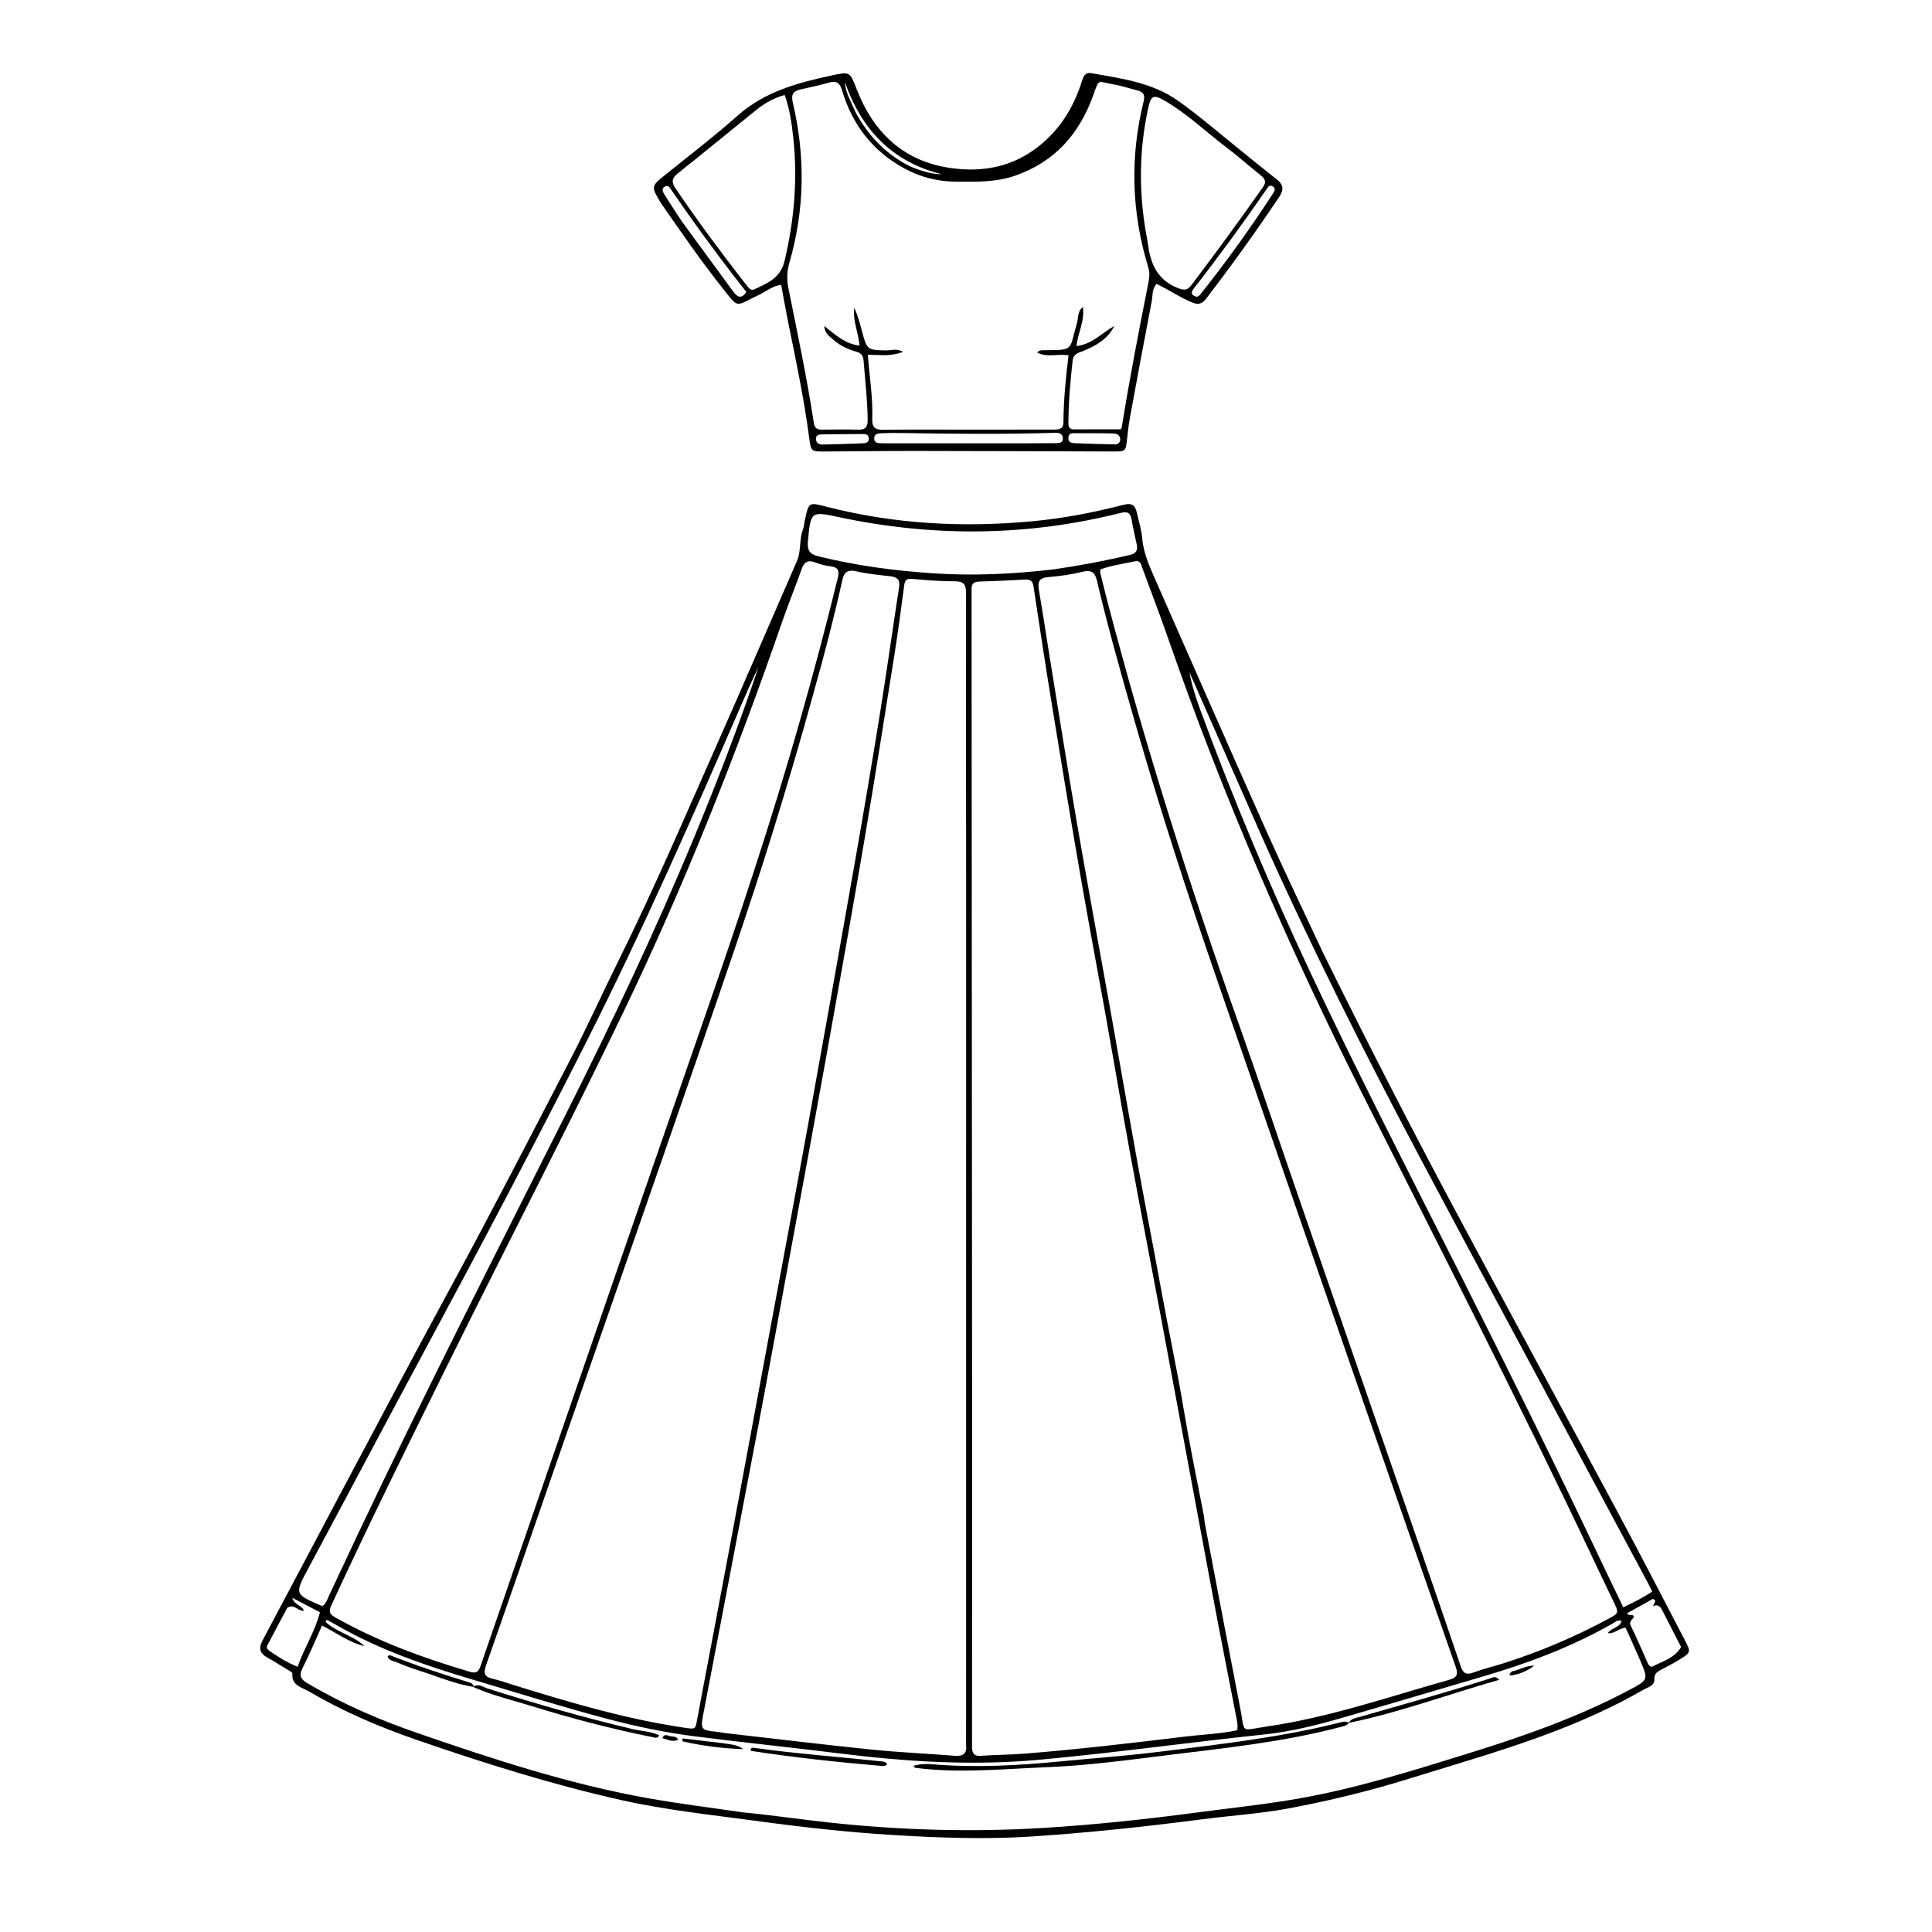
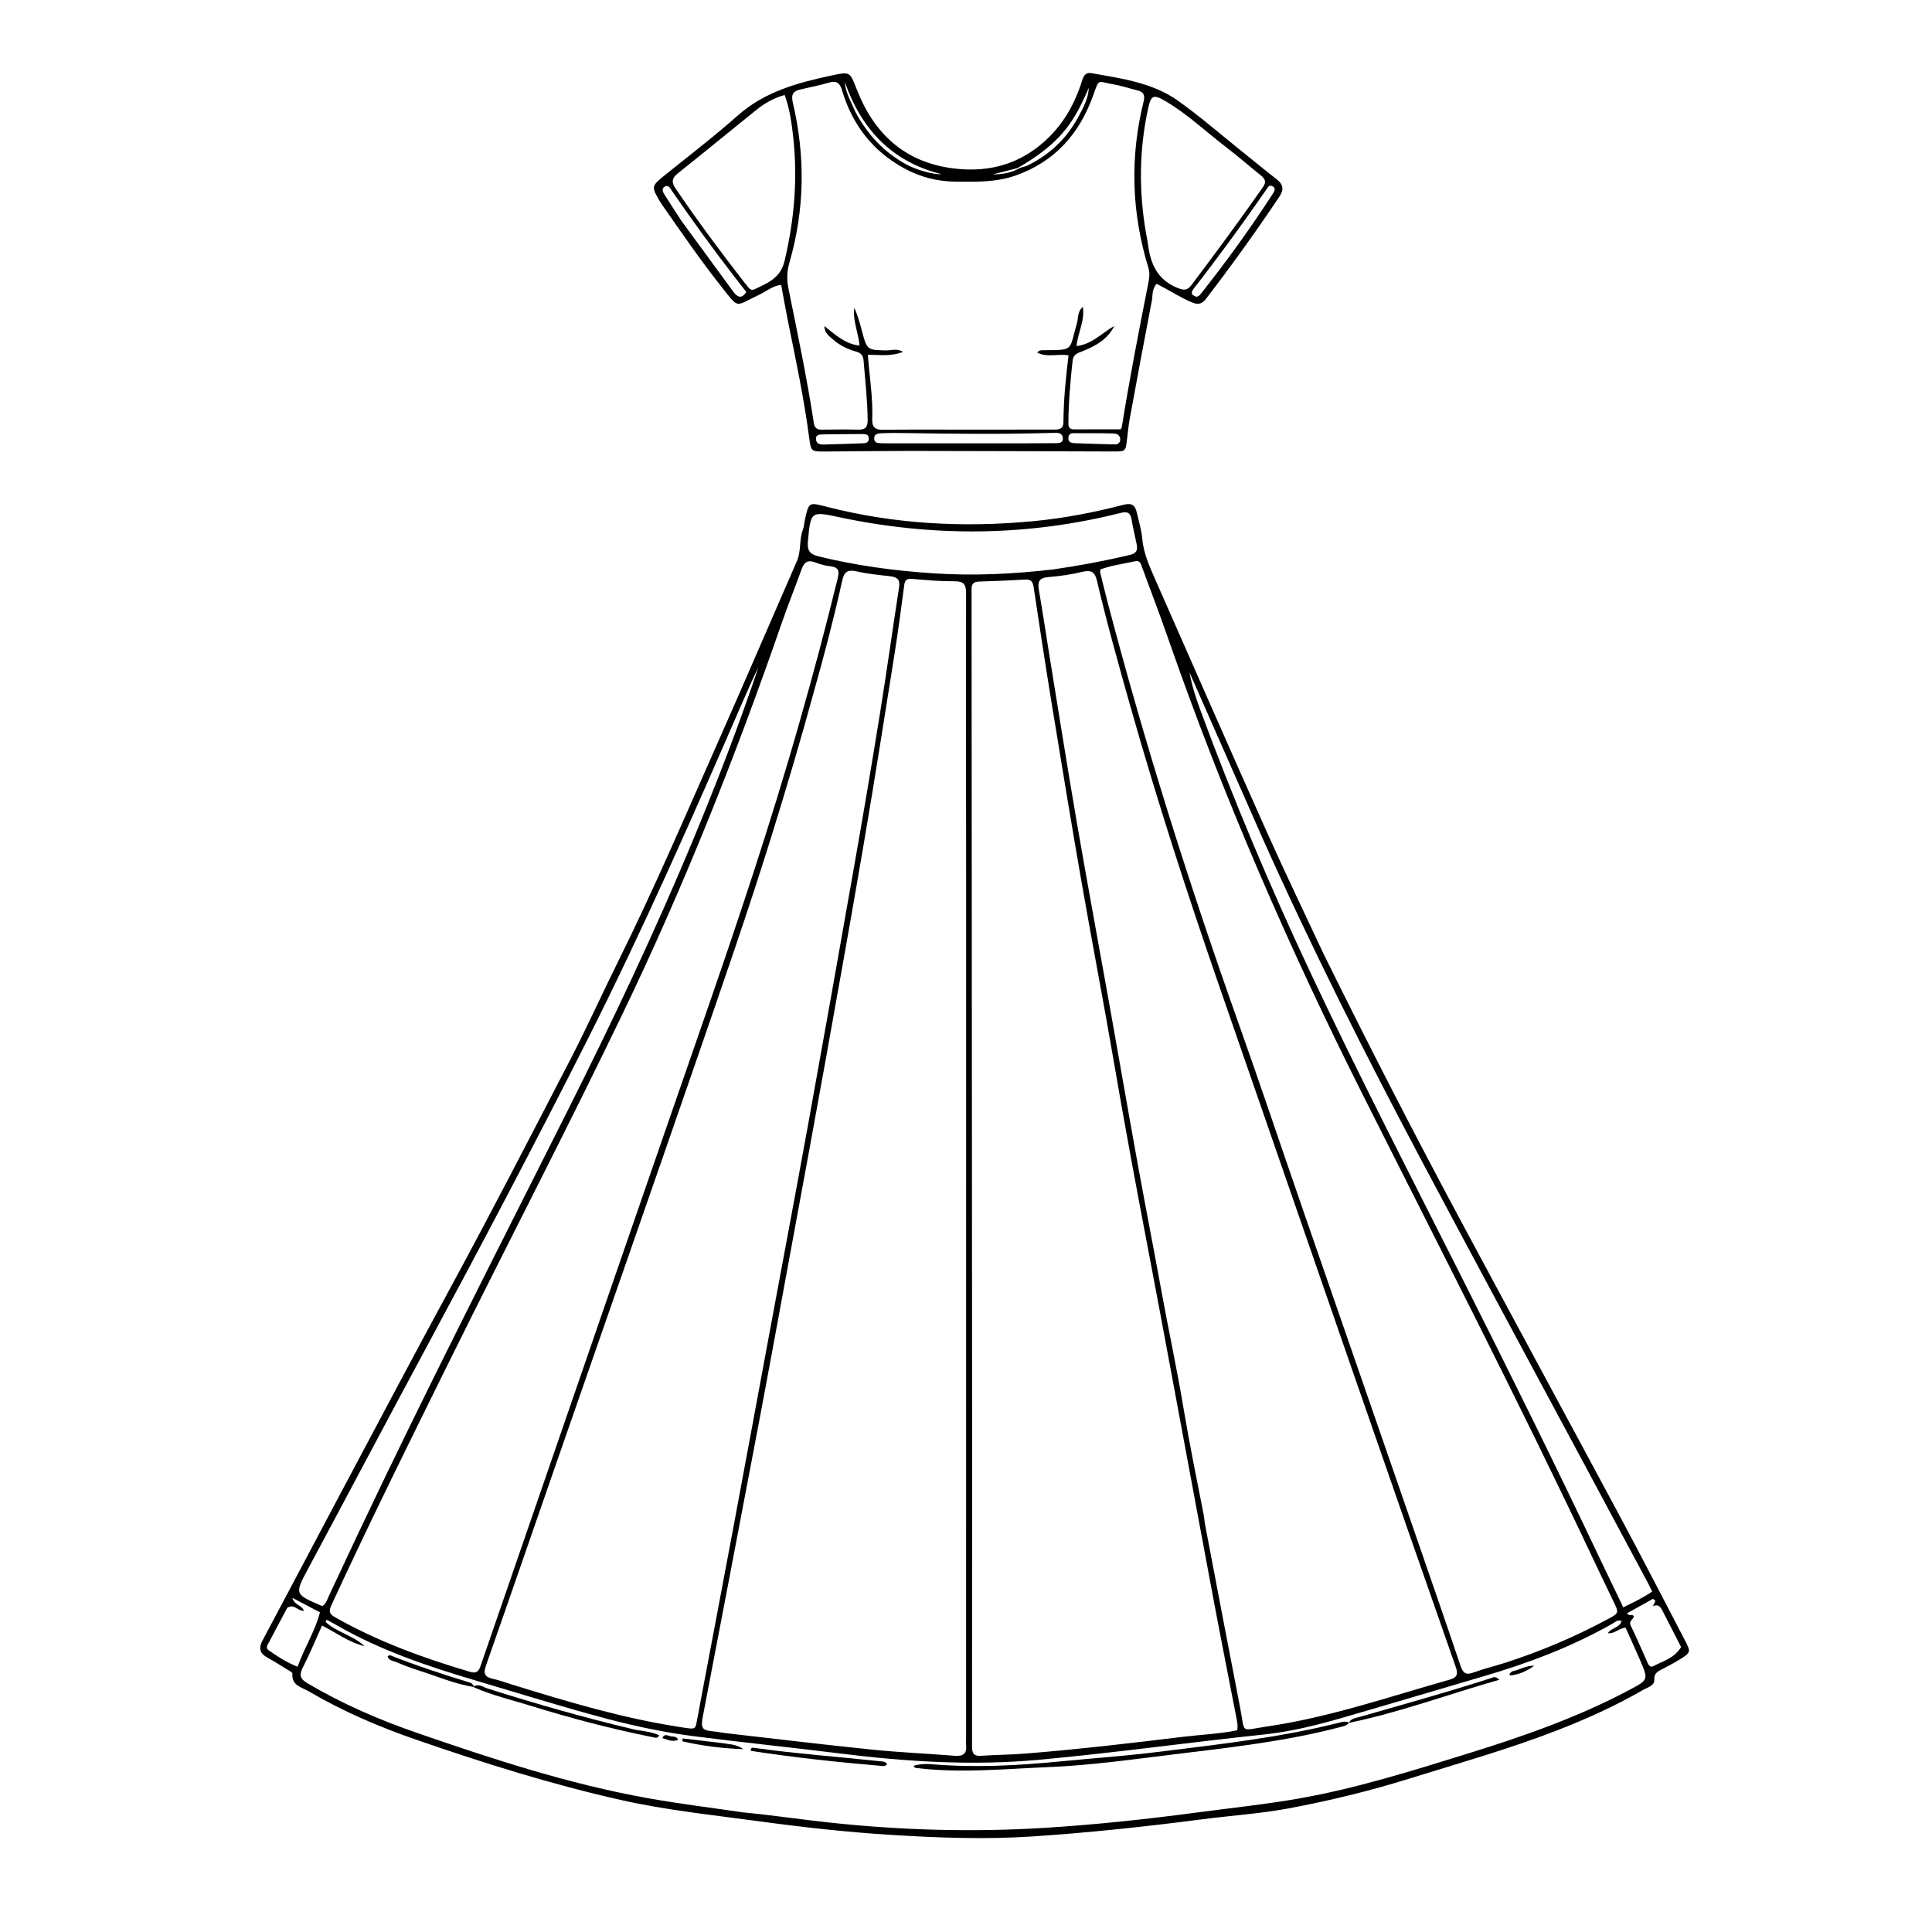
<svg xmlns="http://www.w3.org/2000/svg" version="1.1" id="Layer_1" x="0px" y="0px" width="1024" height="1024" viewBox="0 0 1024 1024" enable-background="new 0 0 1024 1024" xml:space="preserve">
  <path fill="#000000" opacity="1" stroke="none" d=" M701.509,505.54   C725.093,553.388 749.285,600.501 774.322,647.177   C802.27,699.279 830.468,751.247 858.408,803.352   C870.136,825.224 881.515,847.283 892.985,869.293   C896.34,875.731 896.257,875.862 889.886,879.787   C887.054,881.531 884.086,883.058 881.147,884.623   C878.823,885.861 876.632,886.621 876.819,890.328   C876.978,893.466 873.188,894.35 870.849,895.703   C856.251,904.144 840.908,911.073 825.216,917.163   C799.58,927.113 773.115,934.563 746.886,942.734   C725.874,949.28 704.489,954.467 682.952,958.492   C668.005,961.285 652.613,962.266 637.444,964.235   C607.396,968.134 577.276,971.372 547.048,973.363   C522.096,975.006 497.135,974.075 472.183,972.526   C448.57,971.06 425.084,968.415 401.673,965.233   C377.457,961.941 353.122,959.439 329.2,954.06   C292.267,945.754 256.251,934.425 220.529,922.057   C200.806,915.229 181.678,907.048 163.668,896.454   C159.97,894.279 154.394,893.411 154.979,886.97   C155.034,886.368 153.32,885.525 152.346,884.926   C148.799,882.747 145.265,880.536 141.634,878.503   C137.641,876.266 136.979,873.534 139.17,869.435   C152.598,844.314 165.829,819.088 179.215,793.944   C199.179,756.444 219,718.866 239.28,681.537   C260.834,641.862 281.465,601.706 302.257,561.635   C311.152,544.491 319.056,526.836 327.65,509.532   C346.406,471.771 362.952,433.007 380.03,394.487   C394.341,362.208 408.244,329.748 422.382,297.392   C424.707,292.071 423.513,286.149 425.532,280.783   C426.167,279.094 426.249,277.202 426.641,275.415   C428.69,266.073 428.676,266.154 438.096,268.577   C474.136,277.843 510.658,279.744 547.637,276.238   C563.948,274.691 579.9,271.582 595.695,267.512   C599.837,266.445 601.671,267.832 602.503,271.579   C603.511,276.124 604.998,280.631 605.384,285.23   C606.056,293.243 609.3,300.308 612.446,307.445   C632.056,351.942 651.565,396.484 671.406,440.878   C681.055,462.467 691.349,483.768 701.509,505.54  M515.253,773.5   C515.244,823.983 515.249,874.465 515.196,924.948   C515.193,928.283 515.33,930.923 519.858,930.613   C527.664,930.079 535.509,930.065 543.306,929.442   C571.33,927.204 599.249,923.936 627.152,920.531   C636.682,919.369 646.319,919.034 655.764,917.076   C656.238,914.265 655.582,911.853 655.111,909.425   C651.061,888.522 646.916,867.637 642.987,846.712   C635.377,806.184 627.901,765.631 620.346,725.093   C616.417,704.014 612.498,682.932 608.469,661.872   C602.156,628.878 596.027,595.853 590.353,562.739   C584.88,530.796 578.717,498.973 573.158,467.044   C567.742,435.93 562.624,404.762 557.534,373.592   C554.132,352.761 550.955,331.892 547.819,311.019   C547.381,308.102 546.294,307.003 543.331,307.178   C535.189,307.657 527.038,307.994 518.885,308.249   C516.168,308.334 514.877,309.437 514.953,312.161   C514.995,313.659 514.946,315.16 514.947,316.659   C515.051,468.606 515.155,620.553 515.253,773.5  M512.077,507.5   C512.077,494.834 512.085,482.168 512.076,469.501   C512.041,417.837 511.951,366.173 512.05,314.51   C512.059,309.851 510.862,308.059 505.932,308.09   C498.457,308.136 490.966,307.477 483.506,306.841   C480.746,306.605 479.638,307.259 479.264,310.112   C477.624,322.634 475.948,335.156 473.967,347.628   C468.724,380.64 463.525,413.662 457.918,446.614   C451.419,484.798 444.585,522.926 437.745,561.051   C431.873,593.783 425.811,626.481 419.791,659.186   C413.865,691.377 407.991,723.578 401.909,755.739   C392.207,807.035 382.356,858.301 372.558,909.578   C371.295,916.185 371.978,917.111 378.55,917.732   C380.701,917.935 382.828,918.393 384.977,918.638   C410.604,921.562 436.211,924.676 461.868,927.299   C476.606,928.805 491.431,929.451 506.207,930.61   C510.506,930.947 512.524,929.393 512.063,924.977   C511.96,923.987 512.049,922.978 512.049,921.978   C512.059,784.152 512.069,646.326 512.077,507.5  M638.101,803.471   C638.292,804.95 638.405,806.444 638.684,807.906   C644.9,840.502 651.058,873.108 657.401,905.68   C660.011,919.088 656.991,917.194 671.57,915.069   C704.623,910.251 736.164,899.335 768.17,890.307   C772.172,889.178 772.983,887.538 771.575,883.525   C753.331,831.508 735.21,779.448 717.138,727.37   C693.502,659.262 669.944,591.126 646.342,523.006   C629.274,473.746 613.221,424.163 599.015,373.996   C592.8,352.046 586.641,330.075 581.427,307.859   C580.366,303.338 578.503,301.888 573.738,303.06   C567.784,304.524 561.627,305.382 555.508,305.881   C550.578,306.283 549.912,308.57 550.646,312.802   C552.688,324.587 554.424,336.424 556.348,348.229   C561.16,377.752 565.813,407.303 570.893,436.78   C576.508,469.359 582.553,501.864 588.364,534.409   C593.298,562.047 598.081,589.713 603.092,617.337   C607.2,639.982 611.638,662.566 615.756,685.209   C619.432,705.421 623.799,725.497 627.179,745.772   C630.361,764.865 634.259,783.838 638.101,803.471  M431.56,365.959   C424.429,392.138 416.692,418.142 408.633,444.048   C396.368,483.477 382.769,522.464 369.289,561.485   C344.555,633.081 319.527,704.575 294.65,776.121   C282.291,811.663 270.06,847.249 257.582,882.75   C256.105,886.953 256.846,888.847 261.168,889.794   C264.733,890.574 268.189,891.858 271.687,892.939   C300.637,901.892 329.66,910.596 359.688,915.247   C370.269,916.886 368.141,917.168 370.049,908.55   C370.479,906.606 370.757,904.628 371.127,902.67   C376.986,871.643 382.892,840.625 388.698,809.588   C395.201,774.819 401.612,740.033 408.065,705.255   C414.891,668.471 421.843,631.709 428.514,594.896   C436.874,548.763 445.088,502.602 453.202,456.425   C457.832,430.072 462.295,403.688 466.543,377.271   C470.079,355.283 473.134,333.218 476.541,311.209   C477.165,307.182 475.476,305.84 471.839,305.423   C465.894,304.741 459.889,304.188 454.077,302.852   C449.438,301.785 447.451,302.957 446.418,307.608   C442.128,326.943 437.173,346.118 431.56,365.959  M739.19,781.446   C743.221,793.088 747.263,804.725 751.279,816.371   C758.931,838.565 766.644,860.737 774.136,882.984   C775.426,886.816 777.01,887.939 780.948,886.48   C786.245,884.518 791.78,883.203 797.173,881.488   C816.273,875.414 834.644,867.599 852.295,858.111   C858.174,854.951 858.107,854.88 855.11,848.663   C851.422,841.01 847.744,833.352 844.118,825.669   C805.156,743.106 763.38,661.937 722.37,580.392   C683.025,502.161 648.257,422.032 619.466,339.32   C615.032,326.583 610.252,313.966 605.563,301.32   C604.905,299.545 604.473,296.874 601.803,297.453   C595.54,298.814 589.115,299.636 583.247,301.806   C583.157,302.67 583.03,303.019 583.103,303.319   C584.413,308.645 585.693,313.979 587.084,319.283   C606.902,394.853 630.458,469.255 656.633,542.854   C667.952,574.682 678.666,606.726 689.711,638.653   C706.094,686.01 722.525,733.35 739.19,781.446  M424.06,381.68   C431.203,356.707 437.872,331.611 444.032,306.375   C444.939,302.658 444.496,300.684 440.309,300.182   C437.522,299.848 434.714,299.116 432.095,298.097   C428.22,296.59 426.229,297.899 424.9,301.605   C421.47,311.167 417.666,320.596 414.344,330.194   C389.968,400.624 362.492,469.794 330.156,536.973   C300.461,598.666 268.873,659.418 238.525,720.788   C217.258,763.796 195.958,806.785 175.845,850.352   C174.461,853.351 173.976,855.13 177.502,857.131   C200.116,869.964 224.309,878.786 249.142,886.104   C252.351,887.05 253.64,886.073 254.645,883.154   C276.54,819.538 298.476,755.935 320.442,692.343   C337.622,642.604 354.804,592.866 372.073,543.158   C390.547,489.982 408.486,436.637 424.06,381.68  M393.79,960.593   C409.183,962.063 424.476,964.36 439.853,966.014   C477.546,970.068 515.245,971.143 553.08,968.833   C580.489,967.16 607.756,964.212 634.961,960.595   C652.746,958.23 670.623,956.366 688.281,953.27   C718.664,947.944 748.067,938.693 777.483,929.578   C807.115,920.396 836.345,910.224 863.818,895.579   C873.67,890.327 873.706,890.28 869.32,880   C866.803,874.102 864.092,868.285 861.582,862.685   C857.811,863.091 855.765,866.062 852.165,865.592   C854.106,862.619 858.516,862.842 859.482,859.143   C857.31,858.316 856.062,859.751 854.726,860.512   C833.177,872.786 810.171,881.474 786.45,888.432   C761.55,895.736 736.687,903.169 711.761,910.38   C698.157,914.315 684.356,917.794 670.294,919.275   C630.408,923.477 590.687,929.051 550.727,932.715   C515.277,935.966 480.148,933.734 445.099,929.364   C419.331,926.152 393.498,923.535 367.745,920.223   C352.352,918.243 337.203,915.067 322.225,911.121   C298.557,904.885 275.212,897.525 251.744,890.589   C226.267,883.058 201.272,874.574 178.158,861.235   C176.521,860.291 174.847,859.41 173.191,858.5   C172.98,858.886 172.769,859.273 172.558,859.659   C178.574,865.242 187.195,866.777 193.2,872.481   C185.131,870.568 178.503,865.581 170.703,861.567   C167.236,869.209 164.122,876.714 160.444,883.932   C158.389,887.965 159.216,889.959 163.013,892.202   C181.317,903.015 200.681,911.418 220.723,918.36   C260.855,932.26 301.194,945.49 343.107,953.024   C359.619,955.992 376.297,958.034 393.79,960.593  M668.846,443.561   C656.045,414.49 643.244,385.419 630.444,356.349   C631.708,363.176 633.743,369.656 636.09,376.02   C653.619,423.551 673.265,470.212 694.818,516.043   C720.043,569.684 747.202,622.379 773.891,675.299   C799.168,725.419 824.077,775.717 848.13,826.437   C852.104,834.817 856.164,843.158 860.371,851.906   C865.902,849.25 870.895,846.834 875.71,843.556   C874.766,841.672 874.064,840.182 873.287,838.732   C862.594,818.76 851.896,798.79 841.189,778.825   C811.902,724.216 782.434,669.703 753.369,614.975   C723.597,558.914 695.075,502.222 668.846,443.561  M367.999,443.583   C380.259,413.929 391.802,384.004 402.017,353.569   C399.125,359.526 396.398,365.551 393.765,371.617   C367.445,432.27 340.795,492.776 310.982,551.818   C283.58,606.085 255.208,659.848 226.388,713.376   C205.307,752.529 184.551,791.857 163.535,831.045   C156.068,844.97 155.912,844.887 170.489,851.127   C170.622,851.184 170.814,851.102 171.113,851.071   C172.902,849.802 173.484,847.639 174.388,845.726   C179.583,834.734 184.688,823.7 189.88,812.708   C225.234,737.861 262.938,664.174 300.075,590.213   C324.15,542.264 347.166,493.86 367.999,443.583  M558.494,301.771   C572.151,299.798 585.695,297.266 599.12,294.05   C602.414,293.261 603.054,291.42 602.492,288.609   C601.611,284.209 600.489,279.851 599.779,275.425   C599.176,271.671 597.514,270.972 593.901,271.88   C544.312,284.341 494.518,284.711 444.576,274.083   C429.679,270.914 429.692,271.034 428.211,286.854   C427.771,291.556 428.992,293.697 433.768,294.872   C453.861,299.812 474.225,302.538 494.849,303.885   C515.856,305.257 536.742,304.314 558.494,301.771  M891.005,872.946   C887.752,866.6 884.503,860.252 881.242,853.91   C880.247,851.977 879.267,849.99 876.039,851.272   C876.635,850.151 876.866,849.729 877.086,849.302   C877.429,848.636 877.478,848.046 876.053,847.455   C871.731,849.857 867.066,852.45 862.344,855.074   C863.606,857.002 865.146,855.083 865.986,856.762   C865.746,858.319 863.058,859.07 864.354,861.675   C867.527,868.053 870.25,874.655 873.186,881.152   C873.737,882.371 874.574,883.96 876.078,883.182   C881.395,880.43 887.513,878.875 891.005,872.946  M152.245,852.197   C149.041,858.217 145.809,864.223 142.654,870.269   C141.927,871.662 140.501,873.342 142.431,874.701   C147.119,878.001 151.935,881.125 157.741,883.422   C161.273,873.304 166.946,864.786 169.584,854.552   C164.777,852.029 160.248,849.652 154.978,846.886   C156.038,850.977 160.084,850.628 161.063,853.753   C157.725,853.939 155.901,849.774 152.245,852.197  z" />
-   <path fill="#000000" opacity="1" stroke="none" d=" M551.088,77.097   C562.499,67.863 569.384,56.077 573.577,42.591   C574.376,40.019 575.546,38.263 578.429,38.774   C594.323,41.592 610.622,43.711 624.177,53.269   C635.586,61.314 646.153,70.556 657.074,79.292   C663.575,84.492 669.969,89.83 676.551,94.924   C680.102,97.673 680.668,100.402 678.111,104.216   C665.679,122.76 652.673,140.885 639.051,158.572   C636.961,161.285 634.741,161.556 631.656,160.236   C625.235,157.489 619.4,153.628 613.076,150.426   C610.451,153.184 611.04,156.589 610.471,159.526   C606.454,180.257 602.628,201.025 598.812,221.795   C598.152,225.388 597.774,229.036 597.365,232.671   C596.619,239.309 596.65,239.318 589.735,239.298   C554.92,239.199 520.105,239.05 485.29,239.016   C469.3,239 453.309,239.216 437.319,239.306   C429.984,239.348 429.832,239.328 428.881,232.068   C426.182,211.461 421.897,191.149 417.752,170.807   C416.43,164.319 415.308,157.789 414.038,150.977   C409.433,151.494 406.122,154.49 402.306,156.267   C389.212,162.365 392.021,164.129 382.428,152.029   C371.244,137.924 361.063,123.093 350.782,108.334   C350.402,107.788 350.052,107.219 349.71,106.648   C345.109,98.967 345.299,98.534 352.36,92.858   C365.339,82.425 378.57,72.263 391.026,61.23   C405.419,48.482 422.927,43.829 440.913,39.971   C450.561,37.903 450.477,38.032 454.044,47.24   C463.033,70.446 479.045,85.623 504.243,89.112   C521.137,91.451 537.107,88.42 551.088,77.097    M573.661,186.221   C571.192,186.995 568.865,187.98 568.53,190.987   C567.296,202.07 566.343,213.172 566.276,224.338   C566.262,226.678 567.16,227.611 569.527,227.588   C577.653,227.51 585.78,227.558 594.004,227.558   C594.195,227.146 594.511,226.724 594.585,226.264   C598.645,200.98 603.526,175.848 608.497,150.731   C609.067,147.849 609.623,145.022 608.668,141.911   C599.726,112.785 598.788,83.368 606.139,53.774   C606.979,50.394 606.119,48.717 602.881,47.918   C598.52,46.841 594.231,45.374 589.818,44.638   C581.588,43.266 582.741,41.275 579.427,50.512   C572.123,70.873 559.19,85.666 538.234,93.048   C527.826,96.714 517.243,96.344 506.626,96.282   C497.02,96.226 487.825,93.903 479.34,89.279   C462.54,80.123 451.717,66.097 446.301,47.881   C445.173,44.089 443.482,42.62 439.494,43.752   C434.536,45.16 429.487,46.261 424.449,47.368   C420.473,48.242 419.164,49.931 420.213,54.384   C426.899,82.777 426.546,111.114 418.402,139.216   C417.078,143.784 416.935,148.139 417.885,152.844   C422.654,176.475 427.668,200.065 431.299,223.908   C431.711,226.608 432.751,227.738 435.405,227.714   C441.899,227.657 448.397,227.546 454.886,227.73   C458.925,227.844 459.938,226.088 459.884,222.291   C459.737,211.786 458.545,201.375 457.692,190.929   C457.479,188.318 456.234,187.045 453.891,186.392   C449.343,185.125 445.126,183.139 441.595,179.971   C439.686,178.259 437.112,176.863 436.88,172.773   C442.894,177.575 447.997,182.325 455.57,183.183   C454.948,176.065 451.842,169.883 452.818,163.124   C454.696,167.353 455.873,171.727 457.028,176.107   C459.469,185.364 459.865,185.557 469.559,185.732   C472.298,185.781 475.244,184.492 478.624,186.482   C472.214,189.056 466.231,188.04 459.966,188.017   C460.817,199.55 462.73,210.73 462.304,222.017   C462.139,226.401 463.805,227.866 468.099,227.802   C481.087,227.611 494.08,227.709 507.071,227.703   C524.06,227.696 541.05,227.704 558.04,227.692   C560.779,227.69 563.615,227.781 563.642,223.806   C563.721,212.002 564.872,200.271 566.353,188.341   C560.862,187.351 555.138,189.674 549.716,186.854   C550.976,185.509 552.02,185.64 552.999,185.631   C569.625,185.474 566.475,186.114 570.825,171.211   C571.601,168.552 570.92,165.27 573.938,162.664   C575.057,170.199 571.225,176.362 570.591,183.434   C578.92,182.432 584.136,176.406 590.602,172.754   C587.153,179.723 581.057,183.208 573.661,186.221  M607.475,123.943   C607.826,125.896 608.262,127.839 608.513,129.805   C609.829,140.095 613.647,148.431 624.175,152.623   C627.578,153.978 629.295,154.004 631.562,151.002   C644.482,133.895 657.166,116.622 669.474,99.069   C671.469,96.224 670.294,94.599 668.089,92.824   C661.862,87.813 655.836,82.541 649.485,77.693   C638.907,69.616 629.217,60.334 617.671,53.578   C611.178,49.778 610.023,50.528 608.449,57.853   C603.777,79.591 603.528,101.392 607.475,123.943  M394.651,149.873   C396.275,151.313 397.173,154.629 400.019,153.273   C406.811,150.036 413.662,147.45 415.827,138.322   C420.949,116.732 422.846,95.038 420.456,73.036   C419.642,65.546 418.642,57.96 415.896,50.345   C409.946,51.999 405.13,54.822 400.733,58.366   C386.876,69.533 373.135,80.846 359.213,91.931   C356.029,94.466 355.839,96.633 358.048,99.884   C369.532,116.779 381.674,133.188 394.651,149.873  M540.5,234.985   C546.993,234.957 553.487,234.957 559.98,234.883   C561.718,234.864 563.487,234.544 563.339,232.196   C563.21,230.128 561.765,229.42 559.884,229.406   C558.886,229.398 557.888,229.445 556.891,229.473   C531.434,230.181 505.977,229.976 480.519,229.549   C476.061,229.474 471.594,229.444 467.143,229.643   C465.423,229.72 463.179,229.922 463.349,232.585   C463.496,234.911 465.402,234.847 467.072,234.921   C468.402,234.98 469.736,234.967 471.067,234.967   C493.878,234.974 516.689,234.978 540.5,234.985  M361.298,117.234   C370.351,129.589 379.417,141.935 388.448,154.306   C390.657,157.332 392.837,158.85 395.575,154.763   C393.208,151.729 390.956,148.873 388.736,145.991   C377.474,131.372 366.629,116.451 356.19,101.233   C355.318,99.962 354.373,97.767 352.416,98.865   C350.157,100.134 351.58,102.144 352.503,103.631   C355.224,108.014 358.09,112.307 361.298,117.234  M634.357,157.329   C634.915,156.988 635.626,156.769 636.008,156.289   C649.783,139 662.704,121.094 674.715,102.534   C675.572,101.211 676.32,99.688 674.464,98.707   C672.58,97.711 671.873,99.479 671.05,100.668   C658.786,118.405 646.076,135.815 632.817,152.821   C631.345,154.709 630.73,156.349 634.357,157.329  M591.635,235.551   C593.686,234.899 594.155,233.282 593.457,231.598   C592.612,229.561 590.328,229.775 588.663,229.722   C582.401,229.523 576.128,229.692 569.861,229.591   C568.003,229.561 566.437,229.63 566.278,231.919   C566.098,234.503 567.871,234.845 569.872,234.912   C576.852,235.147 583.831,235.405 591.635,235.551  M435.881,230.244   C434.158,230.307 432.343,230.381 432.487,232.785   C432.633,235.211 434.536,235.652 436.428,235.612   C443.216,235.466 450.003,235.212 456.788,234.966   C458.445,234.906 460.394,234.946 460.474,232.626   C460.567,229.901 458.357,230.04 456.574,230.044   C449.954,230.056 443.334,230.167 435.881,230.244  M453.308,59.169   C459.633,71.08 468.4,80.617 480.325,87.131   C485.589,90.007 494.702,92.629 498.944,92.296   C472.636,85.69 456.502,68.484 447.758,43.411   C448.114,49.092 450.976,53.646 453.308,59.169  z" />
+   <path fill="#000000" opacity="1" stroke="none" d=" M551.088,77.097   C562.499,67.863 569.384,56.077 573.577,42.591   C574.376,40.019 575.546,38.263 578.429,38.774   C594.323,41.592 610.622,43.711 624.177,53.269   C635.586,61.314 646.153,70.556 657.074,79.292   C663.575,84.492 669.969,89.83 676.551,94.924   C680.102,97.673 680.668,100.402 678.111,104.216   C665.679,122.76 652.673,140.885 639.051,158.572   C636.961,161.285 634.741,161.556 631.656,160.236   C625.235,157.489 619.4,153.628 613.076,150.426   C610.451,153.184 611.04,156.589 610.471,159.526   C606.454,180.257 602.628,201.025 598.812,221.795   C598.152,225.388 597.774,229.036 597.365,232.671   C596.619,239.309 596.65,239.318 589.735,239.298   C554.92,239.199 520.105,239.05 485.29,239.016   C469.3,239 453.309,239.216 437.319,239.306   C429.984,239.348 429.832,239.328 428.881,232.068   C426.182,211.461 421.897,191.149 417.752,170.807   C416.43,164.319 415.308,157.789 414.038,150.977   C409.433,151.494 406.122,154.49 402.306,156.267   C389.212,162.365 392.021,164.129 382.428,152.029   C371.244,137.924 361.063,123.093 350.782,108.334   C350.402,107.788 350.052,107.219 349.71,106.648   C345.109,98.967 345.299,98.534 352.36,92.858   C365.339,82.425 378.57,72.263 391.026,61.23   C405.419,48.482 422.927,43.829 440.913,39.971   C450.561,37.903 450.477,38.032 454.044,47.24   C463.033,70.446 479.045,85.623 504.243,89.112   C521.137,91.451 537.107,88.42 551.088,77.097  M540.752,88.937   C542.16,88.484 543.653,88.202 544.963,87.551   C556.425,81.843 565.33,73.457 571.436,62.142   C574.099,57.207 576.836,52.32 577.097,46.527   C574.174,53.221 571.139,59.79 566.912,65.763   C559.856,75.734 550.293,82.776 539.246,89.114   C534.896,90.22 530.547,91.325 526.198,92.431   C531.1,92.368 535.859,91.795 540.752,88.937  M573.661,186.221   C571.192,186.995 568.865,187.98 568.53,190.987   C567.296,202.07 566.343,213.172 566.276,224.338   C566.262,226.678 567.16,227.611 569.527,227.588   C577.653,227.51 585.78,227.558 594.004,227.558   C594.195,227.146 594.511,226.724 594.585,226.264   C598.645,200.98 603.526,175.848 608.497,150.731   C609.067,147.849 609.623,145.022 608.668,141.911   C599.726,112.785 598.788,83.368 606.139,53.774   C606.979,50.394 606.119,48.717 602.881,47.918   C598.52,46.841 594.231,45.374 589.818,44.638   C581.588,43.266 582.741,41.275 579.427,50.512   C572.123,70.873 559.19,85.666 538.234,93.048   C527.826,96.714 517.243,96.344 506.626,96.282   C497.02,96.226 487.825,93.903 479.34,89.279   C462.54,80.123 451.717,66.097 446.301,47.881   C445.173,44.089 443.482,42.62 439.494,43.752   C434.536,45.16 429.487,46.261 424.449,47.368   C420.473,48.242 419.164,49.931 420.213,54.384   C426.899,82.777 426.546,111.114 418.402,139.216   C417.078,143.784 416.935,148.139 417.885,152.844   C422.654,176.475 427.668,200.065 431.299,223.908   C431.711,226.608 432.751,227.738 435.405,227.714   C441.899,227.657 448.397,227.546 454.886,227.73   C458.925,227.844 459.938,226.088 459.884,222.291   C459.737,211.786 458.545,201.375 457.692,190.929   C457.479,188.318 456.234,187.045 453.891,186.392   C449.343,185.125 445.126,183.139 441.595,179.971   C439.686,178.259 437.112,176.863 436.88,172.773   C442.894,177.575 447.997,182.325 455.57,183.183   C454.948,176.065 451.842,169.883 452.818,163.124   C454.696,167.353 455.873,171.727 457.028,176.107   C459.469,185.364 459.865,185.557 469.559,185.732   C472.298,185.781 475.244,184.492 478.624,186.482   C472.214,189.056 466.231,188.04 459.966,188.017   C460.817,199.55 462.73,210.73 462.304,222.017   C462.139,226.401 463.805,227.866 468.099,227.802   C481.087,227.611 494.08,227.709 507.071,227.703   C524.06,227.696 541.05,227.704 558.04,227.692   C560.779,227.69 563.615,227.781 563.642,223.806   C563.721,212.002 564.872,200.271 566.353,188.341   C560.862,187.351 555.138,189.674 549.716,186.854   C550.976,185.509 552.02,185.64 552.999,185.631   C569.625,185.474 566.475,186.114 570.825,171.211   C571.601,168.552 570.92,165.27 573.938,162.664   C575.057,170.199 571.225,176.362 570.591,183.434   C578.92,182.432 584.136,176.406 590.602,172.754   C587.153,179.723 581.057,183.208 573.661,186.221  M607.475,123.943   C607.826,125.896 608.262,127.839 608.513,129.805   C609.829,140.095 613.647,148.431 624.175,152.623   C627.578,153.978 629.295,154.004 631.562,151.002   C644.482,133.895 657.166,116.622 669.474,99.069   C671.469,96.224 670.294,94.599 668.089,92.824   C661.862,87.813 655.836,82.541 649.485,77.693   C638.907,69.616 629.217,60.334 617.671,53.578   C611.178,49.778 610.023,50.528 608.449,57.853   C603.777,79.591 603.528,101.392 607.475,123.943  M394.651,149.873   C396.275,151.313 397.173,154.629 400.019,153.273   C406.811,150.036 413.662,147.45 415.827,138.322   C420.949,116.732 422.846,95.038 420.456,73.036   C419.642,65.546 418.642,57.96 415.896,50.345   C409.946,51.999 405.13,54.822 400.733,58.366   C386.876,69.533 373.135,80.846 359.213,91.931   C356.029,94.466 355.839,96.633 358.048,99.884   C369.532,116.779 381.674,133.188 394.651,149.873  M540.5,234.985   C546.993,234.957 553.487,234.957 559.98,234.883   C561.718,234.864 563.487,234.544 563.339,232.196   C563.21,230.128 561.765,229.42 559.884,229.406   C558.886,229.398 557.888,229.445 556.891,229.473   C531.434,230.181 505.977,229.976 480.519,229.549   C476.061,229.474 471.594,229.444 467.143,229.643   C465.423,229.72 463.179,229.922 463.349,232.585   C463.496,234.911 465.402,234.847 467.072,234.921   C468.402,234.98 469.736,234.967 471.067,234.967   C493.878,234.974 516.689,234.978 540.5,234.985  M361.298,117.234   C370.351,129.589 379.417,141.935 388.448,154.306   C390.657,157.332 392.837,158.85 395.575,154.763   C393.208,151.729 390.956,148.873 388.736,145.991   C377.474,131.372 366.629,116.451 356.19,101.233   C355.318,99.962 354.373,97.767 352.416,98.865   C350.157,100.134 351.58,102.144 352.503,103.631   C355.224,108.014 358.09,112.307 361.298,117.234  M634.357,157.329   C634.915,156.988 635.626,156.769 636.008,156.289   C649.783,139 662.704,121.094 674.715,102.534   C675.572,101.211 676.32,99.688 674.464,98.707   C672.58,97.711 671.873,99.479 671.05,100.668   C658.786,118.405 646.076,135.815 632.817,152.821   C631.345,154.709 630.73,156.349 634.357,157.329  M591.635,235.551   C593.686,234.899 594.155,233.282 593.457,231.598   C592.612,229.561 590.328,229.775 588.663,229.722   C582.401,229.523 576.128,229.692 569.861,229.591   C568.003,229.561 566.437,229.63 566.278,231.919   C566.098,234.503 567.871,234.845 569.872,234.912   C576.852,235.147 583.831,235.405 591.635,235.551  M435.881,230.244   C434.158,230.307 432.343,230.381 432.487,232.785   C432.633,235.211 434.536,235.652 436.428,235.612   C443.216,235.466 450.003,235.212 456.788,234.966   C458.445,234.906 460.394,234.946 460.474,232.626   C460.567,229.901 458.357,230.04 456.574,230.044   C449.954,230.056 443.334,230.167 435.881,230.244  M453.308,59.169   C459.633,71.08 468.4,80.617 480.325,87.131   C485.589,90.007 494.702,92.629 498.944,92.296   C472.636,85.69 456.502,68.484 447.758,43.411   C448.114,49.092 450.976,53.646 453.308,59.169  z" />
  <path fill="#000000" opacity="1" stroke="none" d=" M715.042,913.045   C713.864,914.688 712.037,914.938 710.252,915.408   C680.393,923.263 649.778,926.45 619.253,930.207   C597.972,932.827 576.698,935.771 555.273,936.63   C532.211,937.553 509.123,939.929 486.023,937.099   C485.384,937.02 484.692,937.081 484.208,935.921   C487.514,934.902 490.845,934.832 494.168,935.109   C516.911,937.009 539.545,935.776 562.221,933.558   C579.201,931.896 596.236,930.717 613.173,928.62   C645.302,924.642 677.506,921.089 709.019,913.261   C710.799,912.819 712.499,912.098 714.684,912.846   C715.001,912.997 715.042,913.045 715.042,913.045  z" />
  <path fill="#000000" opacity="1" stroke="none" d=" M251.26,893.752   C253.918,892.294 256.147,894.225 258.37,894.929   C283.766,902.969 309.357,910.304 335.272,916.466   C339.947,917.577 344.895,917.569 349.408,919.774   C348.434,921.585 347.256,920.999 346.172,920.783   C324.196,916.402 302.56,910.708 281.16,904.07   C271.222,900.988 261.049,898.651 251.216,894.321   C251.033,893.987 251.26,893.752 251.26,893.752  z" />
  <path fill="#000000" opacity="1" stroke="none" d=" M714.982,912.973   C716.176,910.766 718.64,910.582 720.548,910.033   C743.795,903.349 767.108,896.895 790.14,889.48   C791.251,889.122 792.575,888.1 794.64,890.329   C767.974,897.878 742.5,907.428 715.442,913.057   C715.042,913.045 715.001,912.997 714.982,912.973  z" />
  <path fill="#000000" opacity="1" stroke="none" d=" M468.248,936.07   C444.449,934.027 421.087,931.572 397.881,927.974   C397.904,926.009 398.996,926.299 399.969,926.435   C421.777,929.49 443.738,931.095 465.625,933.405   C466.936,933.543 468.475,933.515 469.465,934.202   C470.755,935.098 469.79,935.796 468.248,936.07  z" />
  <path fill="#000000" opacity="1" stroke="none" d=" M250.922,894.106   C240.962,892.53 231.816,888.523 222.364,885.53   C218.096,884.179 213.886,882.6 209.764,880.853   C208.252,880.212 206.063,880.217 205.425,877.885   C205.904,877.655 206.417,877.191 206.703,877.303   C220.745,882.807 235.032,887.587 249.469,891.936   C250.045,892.109 250.477,892.761 251.118,893.471   C251.26,893.752 251.033,893.987 250.922,894.106  z" />
  <path fill="#000000" opacity="1" stroke="none" d=" M383.298,923.946   C386.839,924.652 390.244,924.364 393.958,927.089   C382.349,926.679 371.934,925.28 361.649,922.927   C361.701,922.419 361.754,921.911 361.806,921.403   C368.842,922.223 375.878,923.043 383.298,923.946  z" />
  <path fill="#000000" opacity="1" stroke="none" d=" M801.53,885.826   C805.313,885.152 808.335,882.856 813.202,882.852   C808.956,885.947 805.16,887.376 801.279,887.948   C799.189,888.255 800.209,886.701 801.53,885.826  z" />
  <path fill="#000000" opacity="1" stroke="none" d=" M354.577,920   C356.264,920.805 358.286,919.768 359.457,922.063   C356.278,923.607 353.859,921.914 351.057,921.255   C352.034,918.983 353.221,919.71 354.577,920  z" />
</svg>
